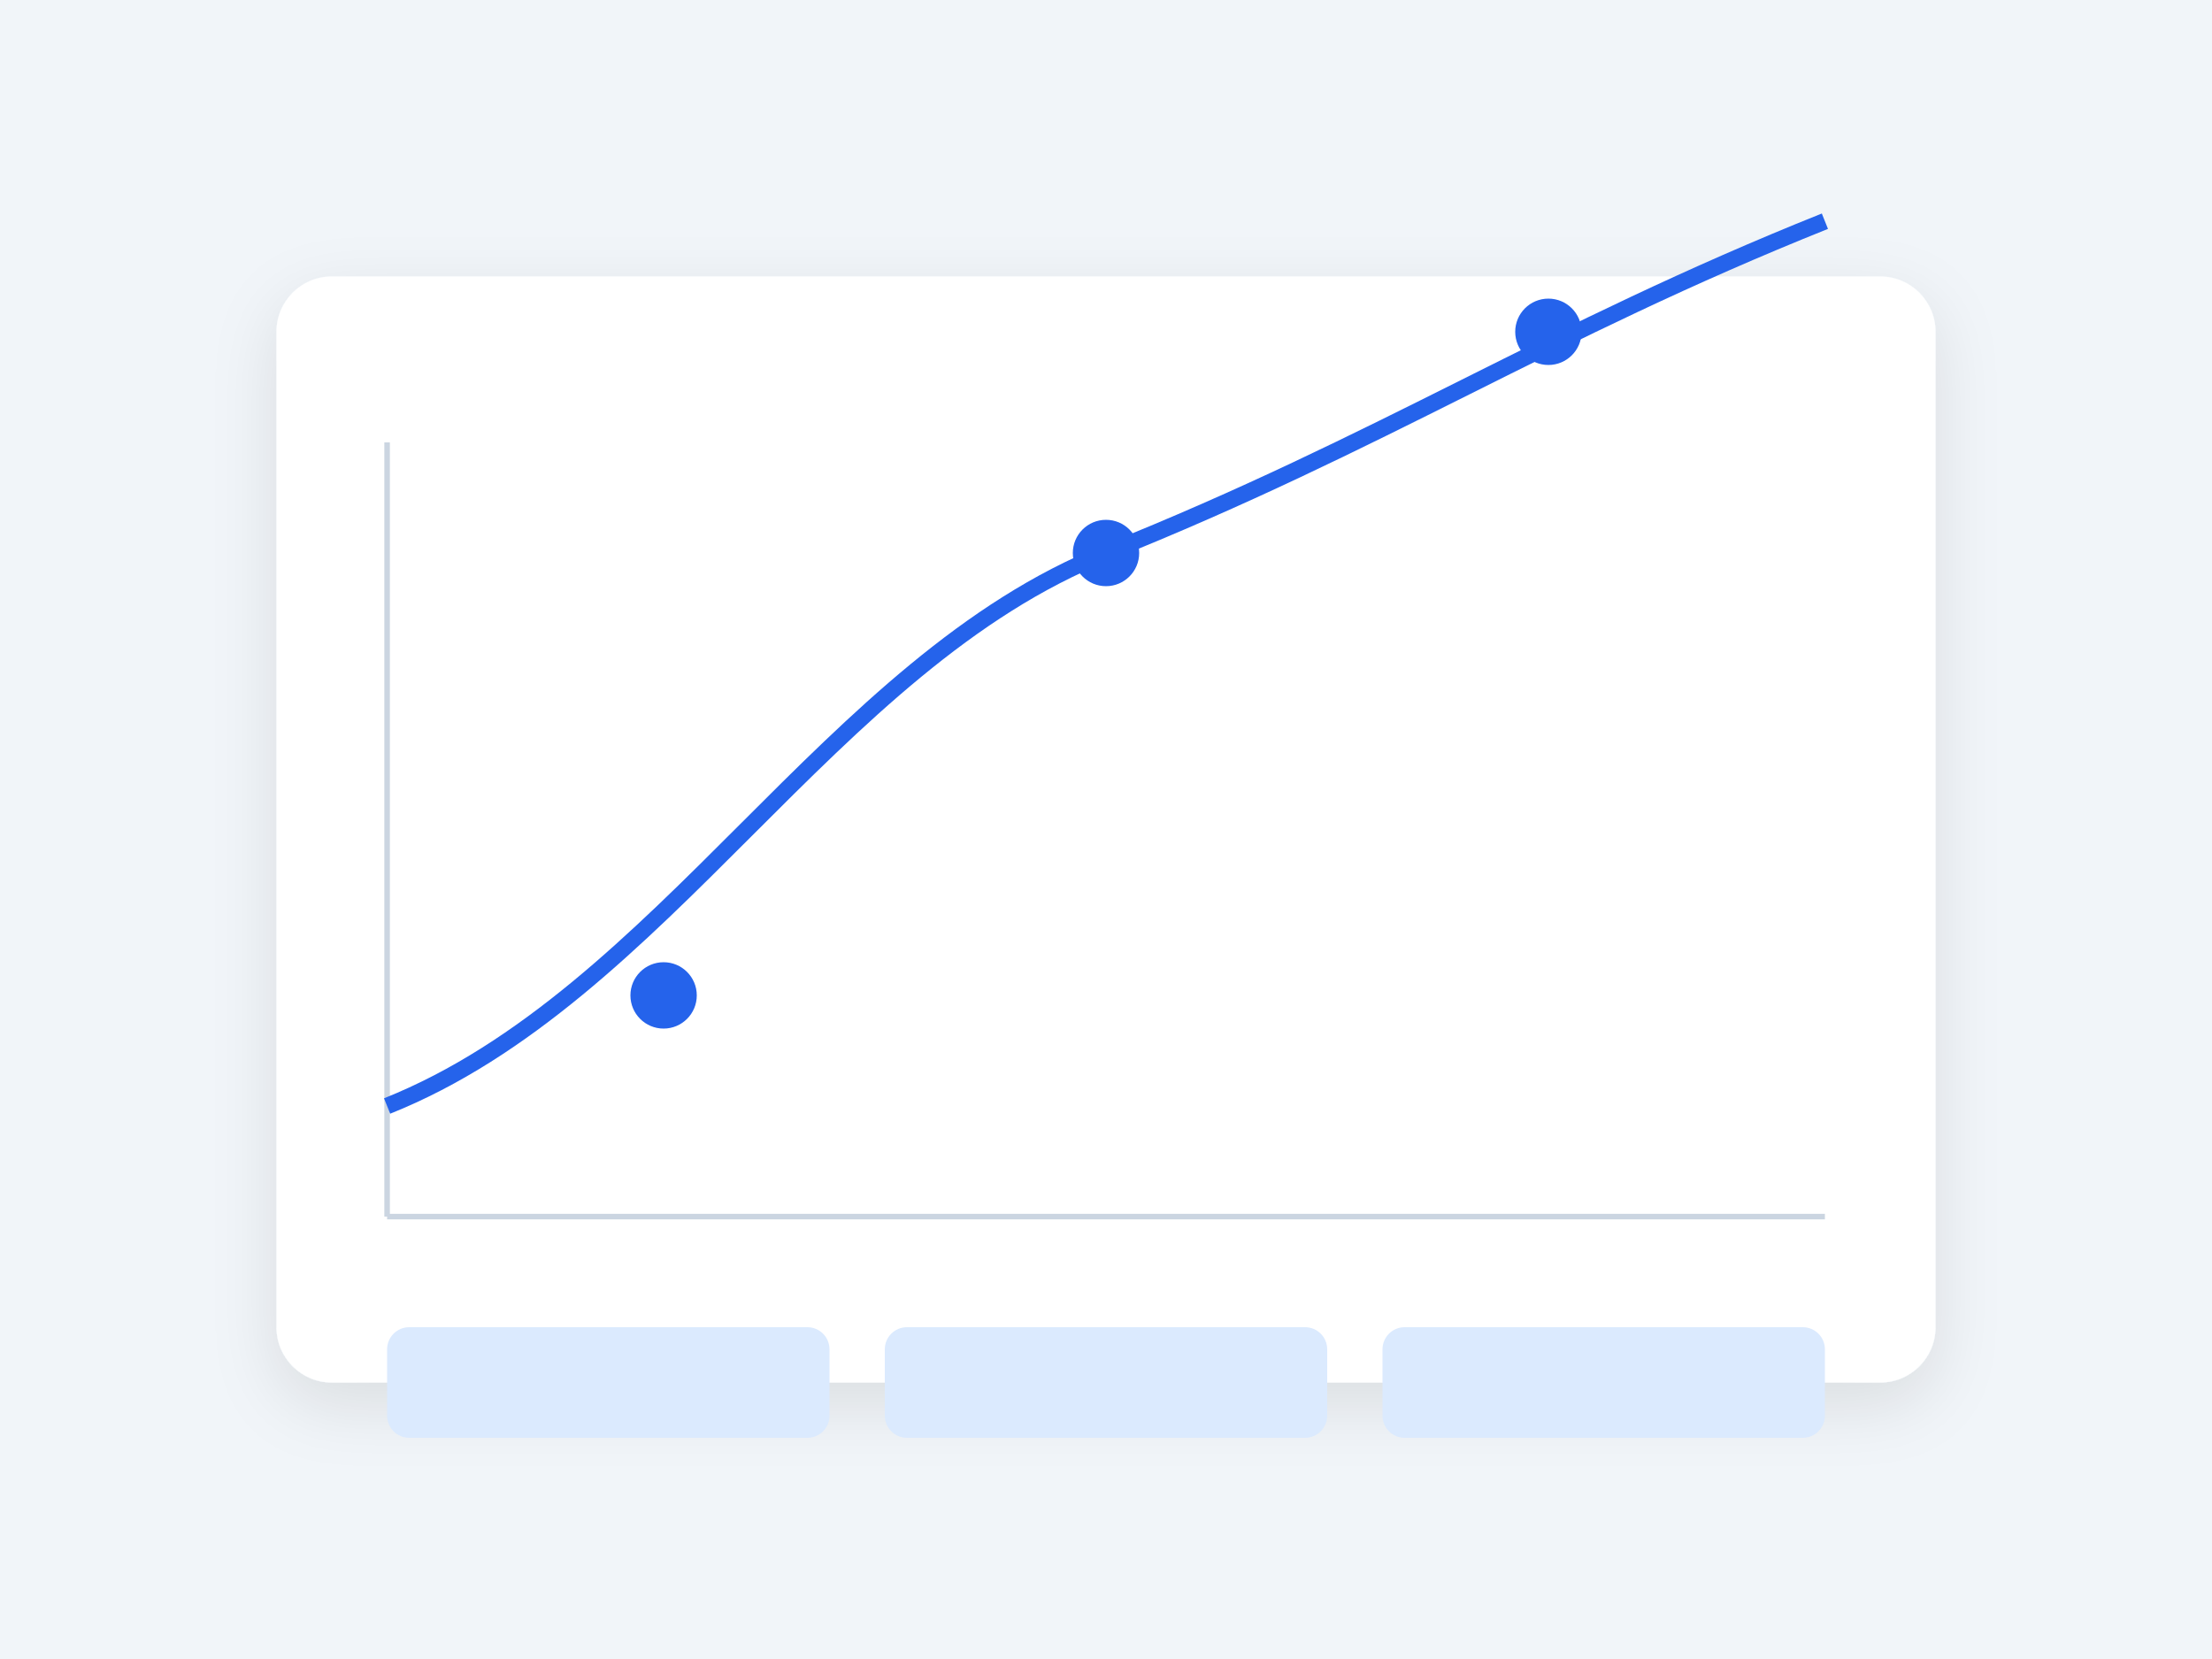
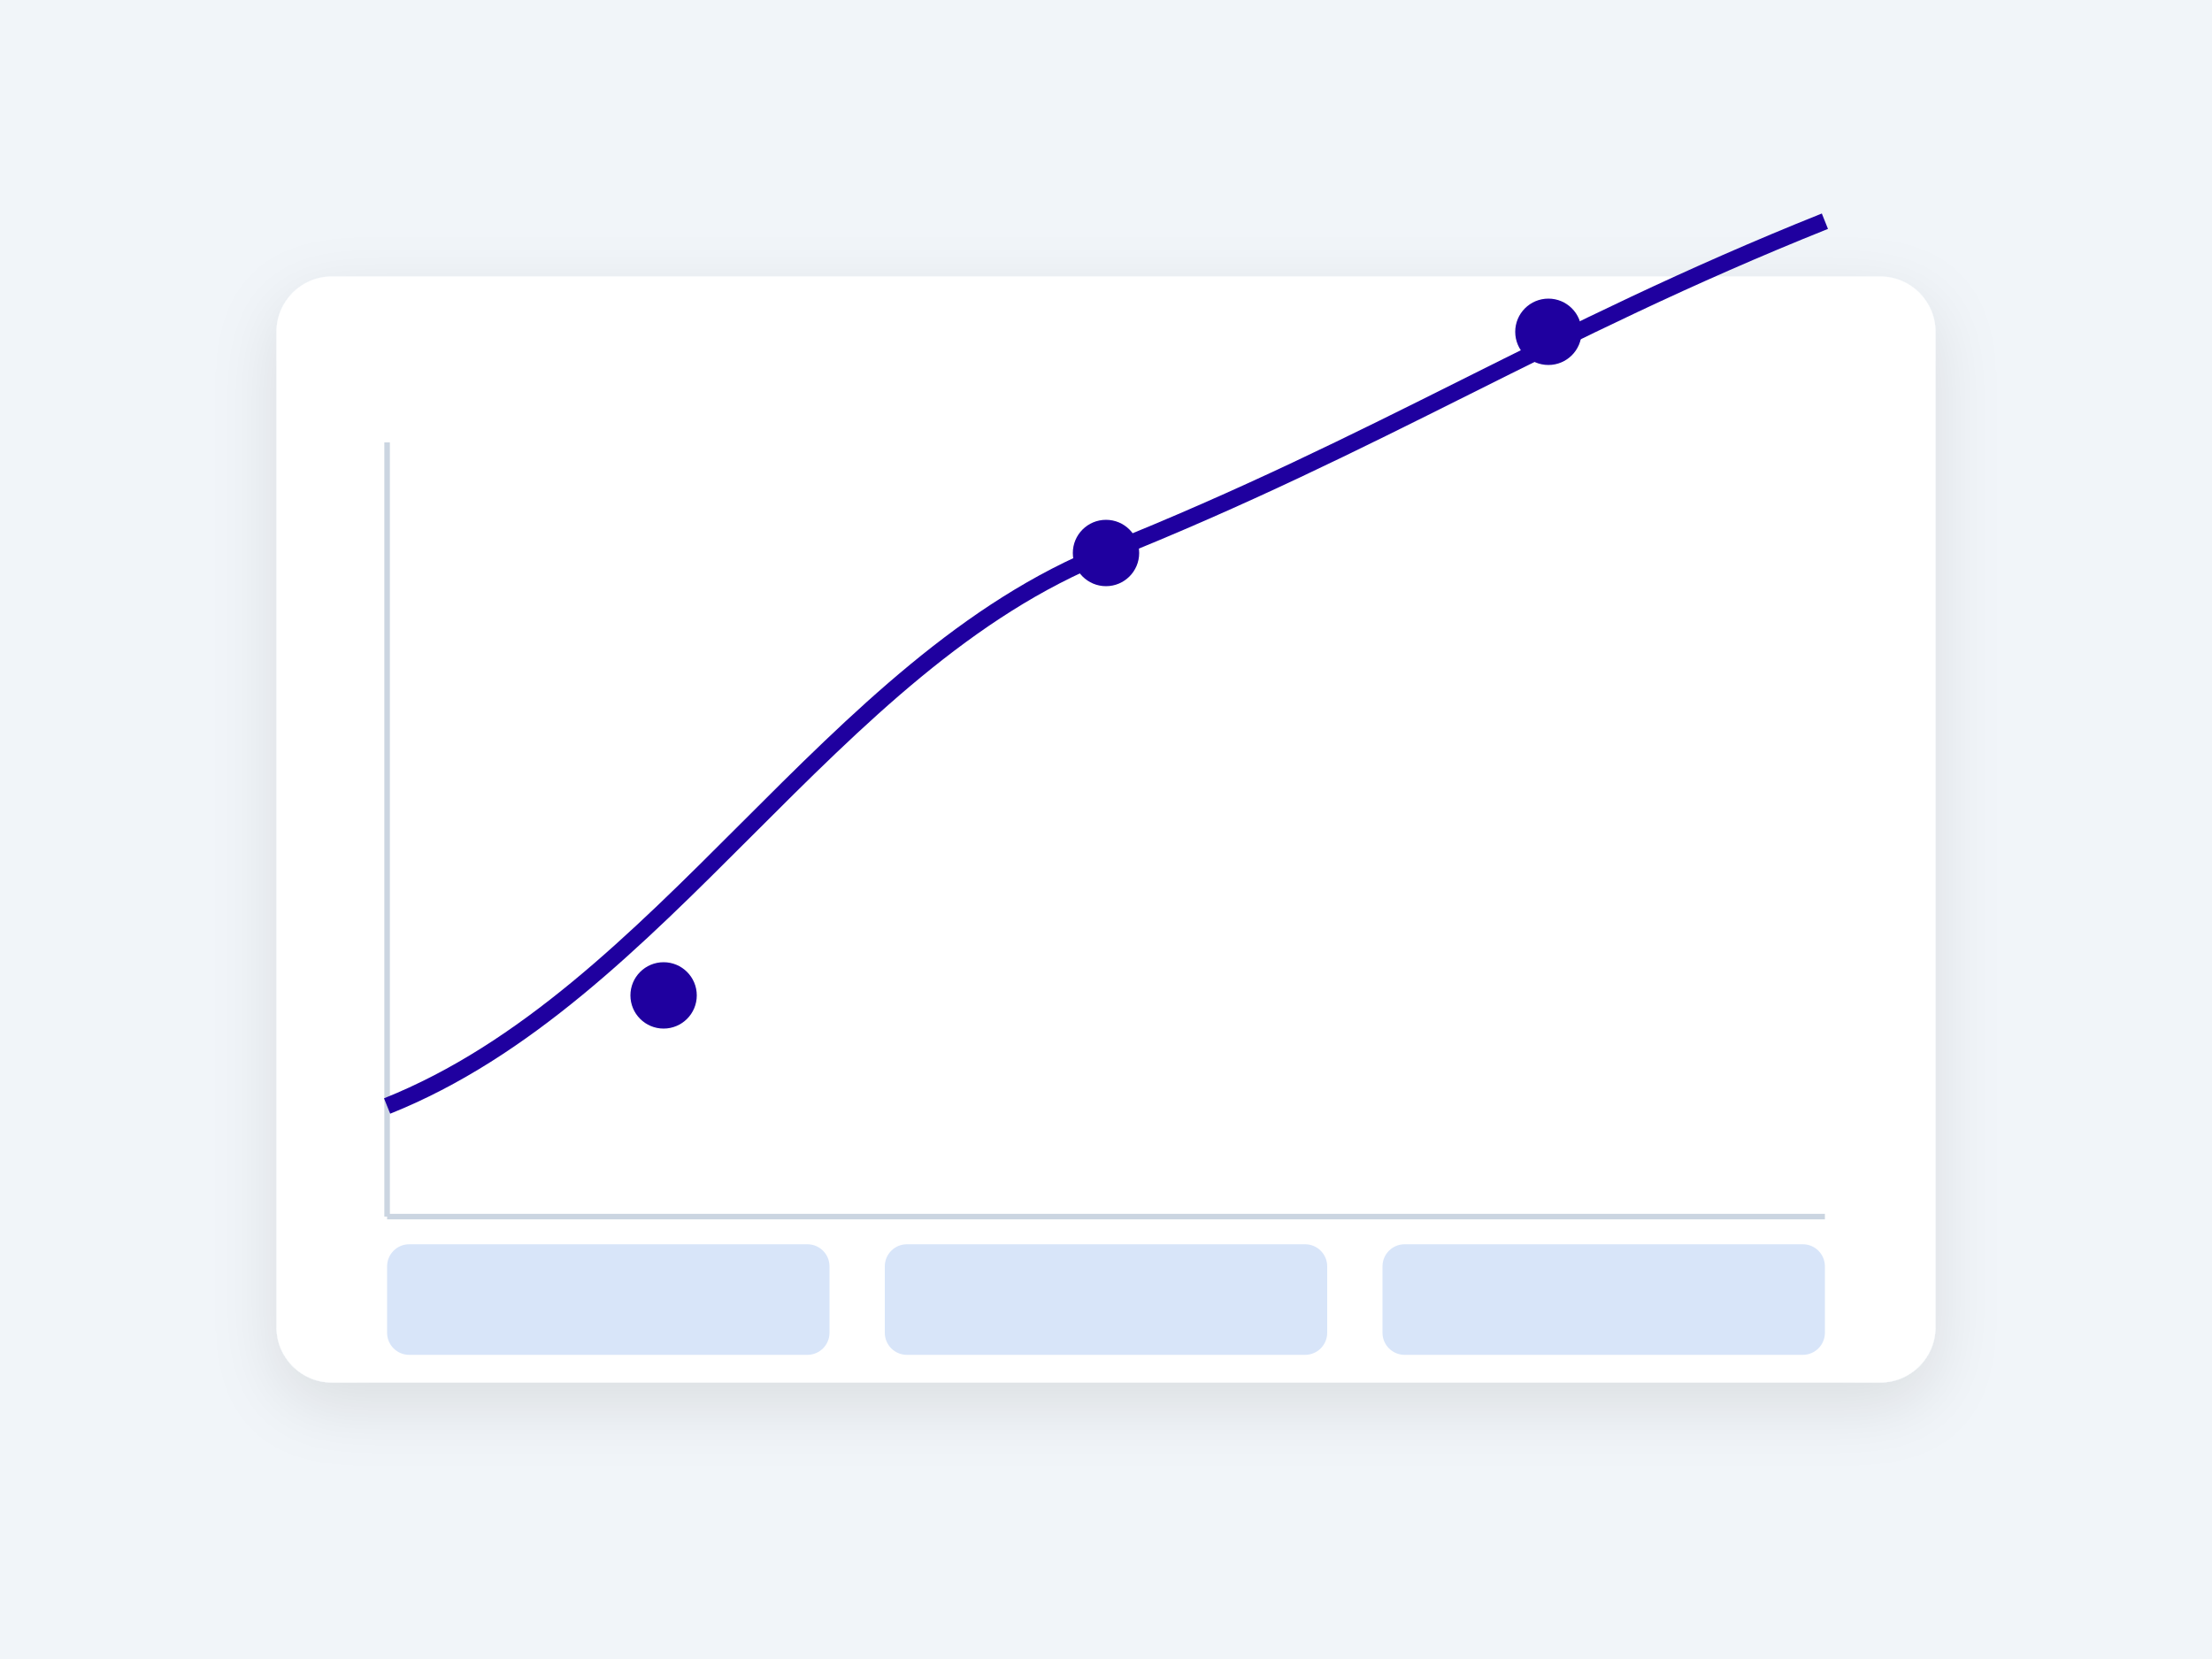
<svg xmlns="http://www.w3.org/2000/svg" viewBox="0 0 400 300">
  <rect width="400" height="300" fill="#f1f5f9" />
  <rect x="50" y="50" width="300" height="200" fill="#ffffff" rx="10" filter="drop-shadow(0 4px 6px rgba(0,0,0,0.1))" />
  <path d="M70 220 L70 80 M70 220 L330 220" stroke="#cbd5e1" stroke-width="1" />
-   <path d="M70 200 C120 180, 150 120, 200 100 S280 60, 330 40" fill="none" stroke="#2563eb" stroke-width="3" />
-   <circle cx="120" cy="180" r="6" fill="#2563eb" />
-   <circle cx="200" cy="100" r="6" fill="#2563eb" />
-   <circle cx="280" cy="60" r="6" fill="#2563eb" />
-   <rect x="70" y="240" width="80" height="20" fill="#dbeafe" rx="4" />
-   <rect x="160" y="240" width="80" height="20" fill="#dbeafe" rx="4" />
-   <rect x="250" y="240" width="80" height="20" fill="#dbeafe" rx="4" />
+   <path d="M70 200 C120 180, 150 120, 200 100 S280 60, 330 40" fill="none" stroke="#1f009f" stroke-width="3" />
+   <circle cx="120" cy="180" r="6" fill="#1f009f" />
+   <circle cx="200" cy="100" r="6" fill="#1f009f" />
+   <circle cx="280" cy="60" r="6" fill="#1f009f" />
+   <rect x="70" y="225" width="80" height="20" fill="#d8e5f9" rx="4" />
+   <rect x="160" y="225" width="80" height="20" fill="#d8e5f9" rx="4" />
+   <rect x="250" y="225" width="80" height="20" fill="#d8e5f9" rx="4" />
</svg>
